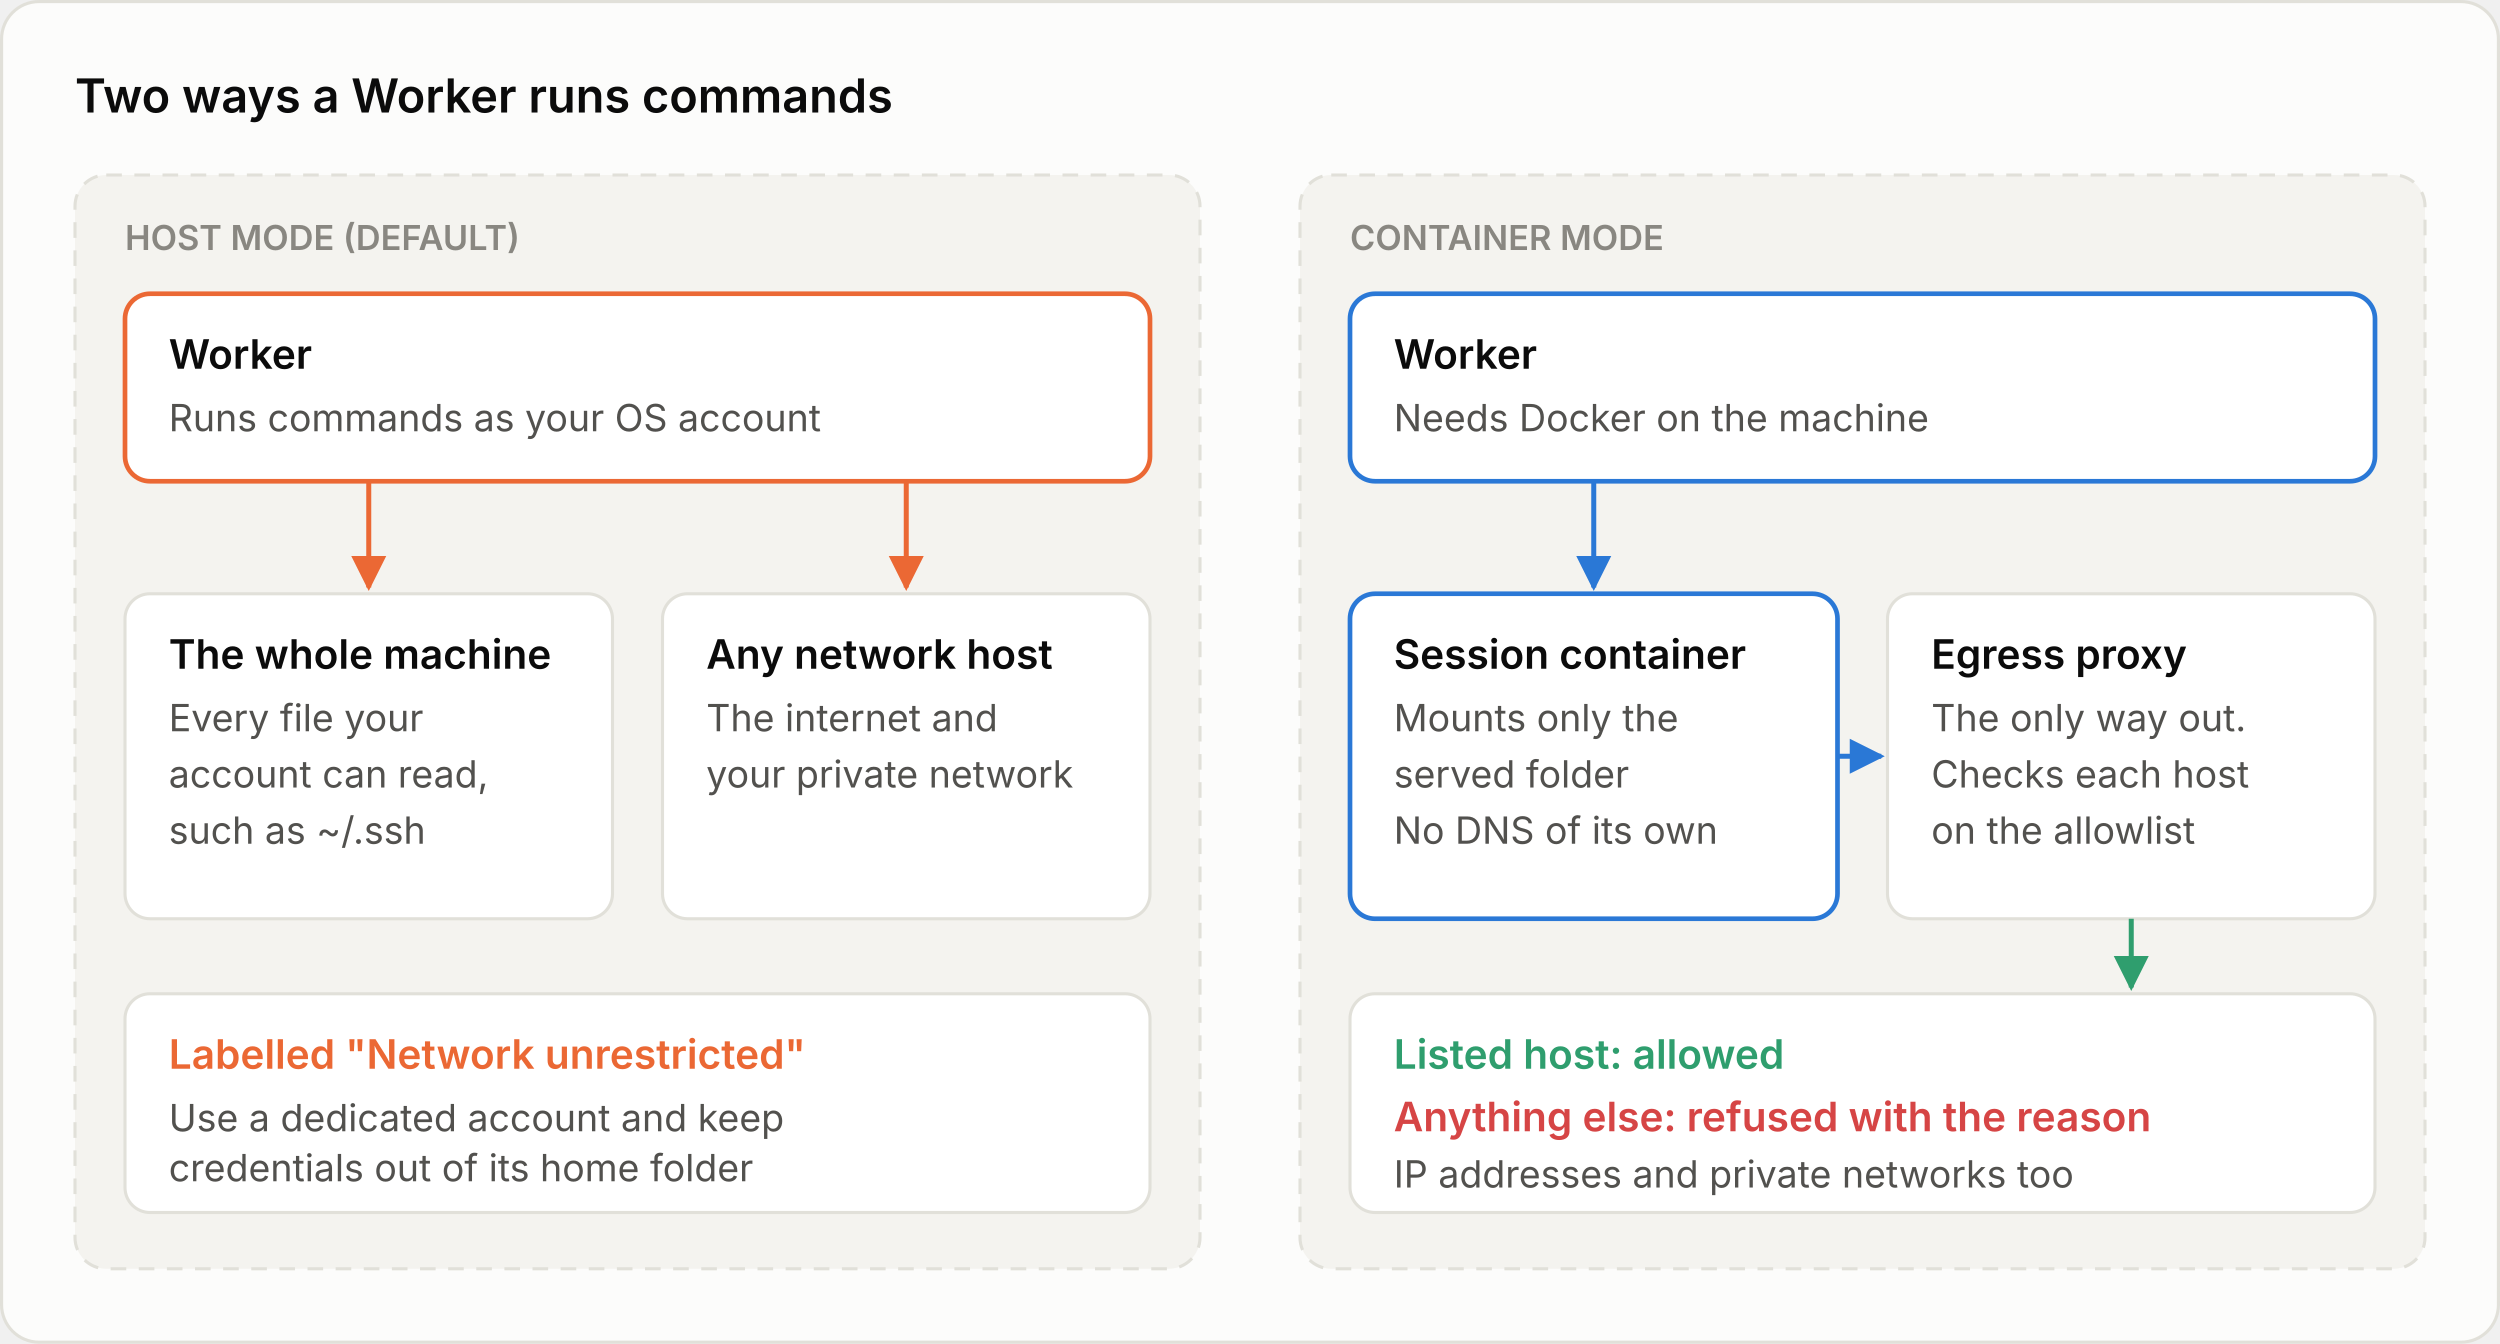
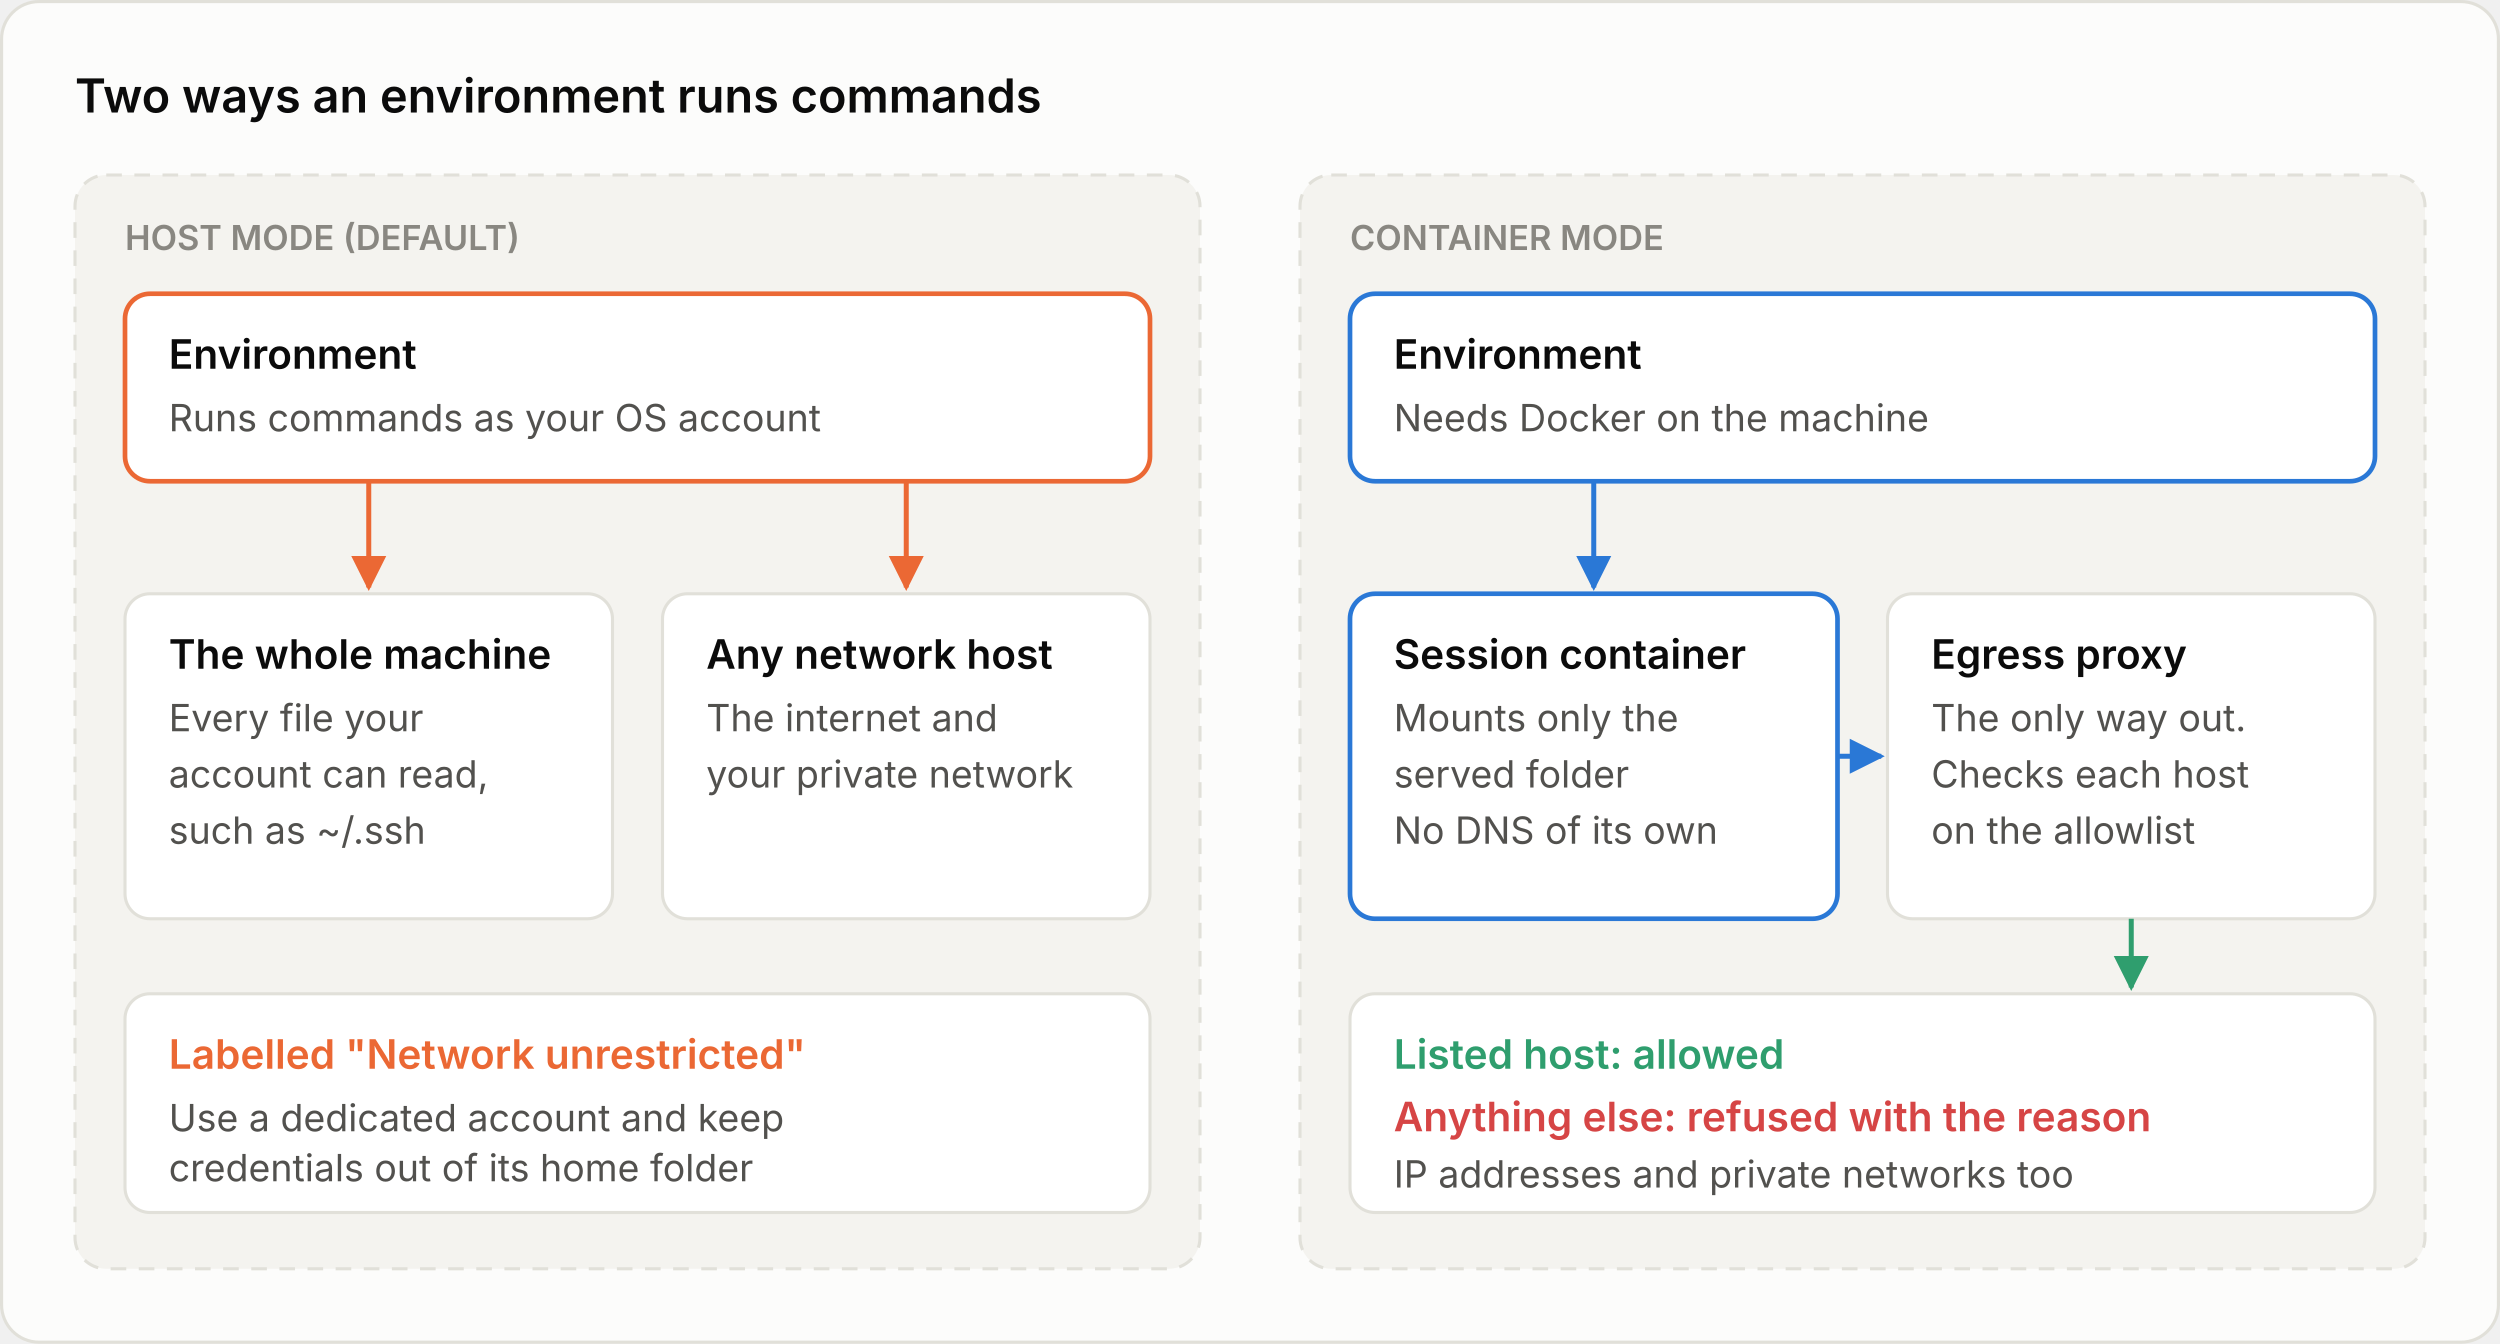
<svg xmlns="http://www.w3.org/2000/svg" viewBox="0 0 800 430" width="800" height="430" role="img" aria-label="Host mode runs commands as your account with the whole machine and network in reach; container mode runs them in a container that mounts only the served folder and reaches the internet only through an allowlist proxy" font-family="-apple-system, BlinkMacSystemFont, 'Segoe UI', Inter, Helvetica, Arial, sans-serif">
  <defs>
    <marker id="a-orange" viewBox="0 0 10 10" refX="9" refY="5" markerWidth="7" markerHeight="7" orient="auto-start-reverse">
      <path d="M0,0 L10,5 L0,10 z" fill="#eb6834" />
    </marker>
    <marker id="a-blue" viewBox="0 0 10 10" refX="9" refY="5" markerWidth="7" markerHeight="7" orient="auto-start-reverse">
      <path d="M0,0 L10,5 L0,10 z" fill="#2a78d6" />
    </marker>
    <marker id="a-green" viewBox="0 0 10 10" refX="9" refY="5" markerWidth="7" markerHeight="7" orient="auto-start-reverse">
      <path d="M0,0 L10,5 L0,10 z" fill="#2f9e6e" />
    </marker>
  </defs>
  <rect x="0.5" y="0.5" width="799" height="429" rx="12" fill="#fcfcfb" stroke="#e1e0d9" />
-   <text x="24" y="36" fill="#0b0b0b" font-size="15" font-weight="600" text-anchor="start">Two ways a Worker runs commands</text>
+   <text x="24" y="36" fill="#0b0b0b" font-size="15" font-weight="600" text-anchor="start">Two ways an environment runs commands</text>
  <rect x="24" y="56" width="360" height="350" rx="10" fill="#f4f3ef" stroke="#e1e0d9" stroke-dasharray="5 4" />
  <text x="40" y="80" fill="#898781" font-size="11" font-weight="600" text-anchor="start">HOST MODE (DEFAULT)</text>
  <rect x="40" y="94" width="328" height="60" rx="8" fill="#ffffff" stroke="#eb6834" stroke-width="1.5" />
-   <text x="54" y="118" fill="#0b0b0b" font-size="13" font-weight="600" text-anchor="start">Worker</text>
+   <text x="54" y="118" fill="#0b0b0b" font-size="13" font-weight="600" text-anchor="start">Environment</text>
  <text x="54" y="138" fill="#52514e" font-size="12" font-weight="400" text-anchor="start">Runs commands as your OS account</text>
  <rect x="40" y="190" width="156" height="104" rx="8" fill="#ffffff" stroke="#e1e0d9" />
  <text x="54" y="214" fill="#0b0b0b" font-size="13" font-weight="600" text-anchor="start">The whole machine</text>
  <text x="54" y="234" fill="#52514e" font-size="12" font-weight="400" text-anchor="start">Every file your</text>
  <text x="54" y="252" fill="#52514e" font-size="12" font-weight="400" text-anchor="start">account can read,</text>
  <text x="54" y="270" fill="#52514e" font-size="12" font-weight="400" text-anchor="start">such as ~/.ssh</text>
  <rect x="212" y="190" width="156" height="104" rx="8" fill="#ffffff" stroke="#e1e0d9" />
  <text x="226" y="214" fill="#0b0b0b" font-size="13" font-weight="600" text-anchor="start">Any network host</text>
  <text x="226" y="234" fill="#52514e" font-size="12" font-weight="400" text-anchor="start">The internet and</text>
  <text x="226" y="252" fill="#52514e" font-size="12" font-weight="400" text-anchor="start">your private network</text>
  <line x1="118" y1="154" x2="118" y2="188" stroke="#eb6834" stroke-width="1.6" marker-end="url(#a-orange)" />
  <line x1="290" y1="154" x2="290" y2="188" stroke="#eb6834" stroke-width="1.6" marker-end="url(#a-orange)" />
  <rect x="40" y="318" width="328" height="70" rx="8" fill="#ffffff" stroke="#e1e0d9" />
  <text x="54" y="342" fill="#eb6834" font-size="13" font-weight="600" text-anchor="start">Labelled "Network unrestricted"</text>
  <text x="54" y="362" fill="#52514e" font-size="12" font-weight="400" text-anchor="start">Use a dedicated account and keep</text>
  <text x="54" y="378" fill="#52514e" font-size="12" font-weight="400" text-anchor="start">credentials out of its home folder</text>
  <rect x="416" y="56" width="360" height="350" rx="10" fill="#f4f3ef" stroke="#e1e0d9" stroke-dasharray="5 4" />
  <text x="432" y="80" fill="#898781" font-size="11" font-weight="600" text-anchor="start">CONTAINER MODE</text>
  <rect x="432" y="94" width="328" height="60" rx="8" fill="#ffffff" stroke="#2a78d6" stroke-width="1.5" />
-   <text x="446" y="118" fill="#0b0b0b" font-size="13" font-weight="600" text-anchor="start">Worker</text>
+   <text x="446" y="118" fill="#0b0b0b" font-size="13" font-weight="600" text-anchor="start">Environment</text>
  <text x="446" y="138" fill="#52514e" font-size="12" font-weight="400" text-anchor="start">Needs Docker on the machine</text>
  <rect x="432" y="190" width="156" height="104" rx="8" fill="#ffffff" stroke="#2a78d6" stroke-width="1.5" />
  <text x="446" y="214" fill="#0b0b0b" font-size="13" font-weight="600" text-anchor="start">Session container</text>
  <text x="446" y="234" fill="#52514e" font-size="12" font-weight="400" text-anchor="start">Mounts only the</text>
  <text x="446" y="252" fill="#52514e" font-size="12" font-weight="400" text-anchor="start">served folder</text>
  <text x="446" y="270" fill="#52514e" font-size="12" font-weight="400" text-anchor="start">No DNS of its own</text>
  <rect x="604" y="190" width="156" height="104" rx="8" fill="#ffffff" stroke="#e1e0d9" />
  <text x="618" y="214" fill="#0b0b0b" font-size="13" font-weight="600" text-anchor="start">Egress proxy</text>
  <text x="618" y="234" fill="#52514e" font-size="12" font-weight="400" text-anchor="start">The only way out.</text>
  <text x="618" y="252" fill="#52514e" font-size="12" font-weight="400" text-anchor="start">Checks each host</text>
  <text x="618" y="270" fill="#52514e" font-size="12" font-weight="400" text-anchor="start">on the allowlist</text>
  <line x1="510" y1="154" x2="510" y2="188" stroke="#2a78d6" stroke-width="1.6" marker-end="url(#a-blue)" />
  <line x1="588" y1="242" x2="602" y2="242" stroke="#2a78d6" stroke-width="1.6" marker-end="url(#a-blue)" />
  <line x1="682" y1="294" x2="682" y2="316" stroke="#2f9e6e" stroke-width="1.6" marker-end="url(#a-green)" />
  <rect x="432" y="318" width="328" height="70" rx="8" fill="#ffffff" stroke="#e1e0d9" />
  <text x="446" y="342" fill="#2f9e6e" font-size="13" font-weight="600" text-anchor="start">Listed host: allowed</text>
  <text x="446" y="362" fill="#d64545" font-size="13" font-weight="600" text-anchor="start">Anything else: refused with the reason</text>
  <text x="446" y="380" fill="#52514e" font-size="12" font-weight="400" text-anchor="start">IP addresses and private networks too</text>
</svg>
